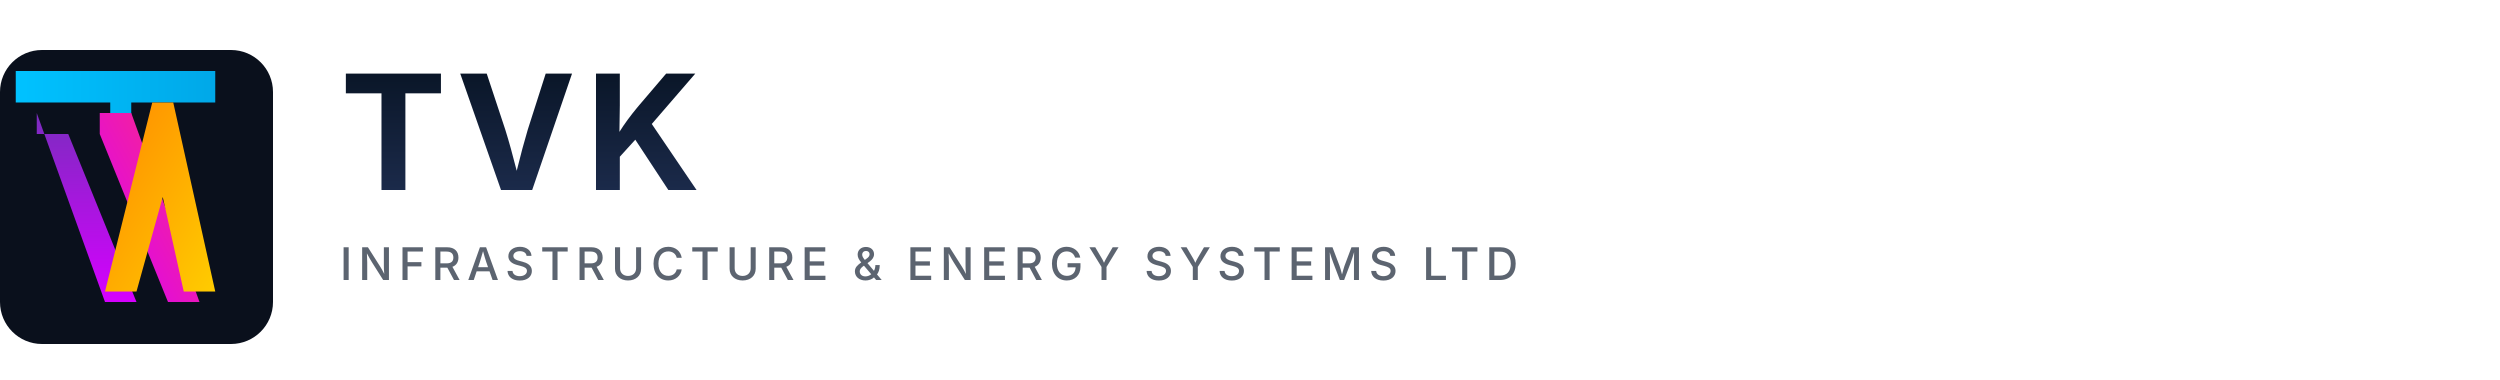
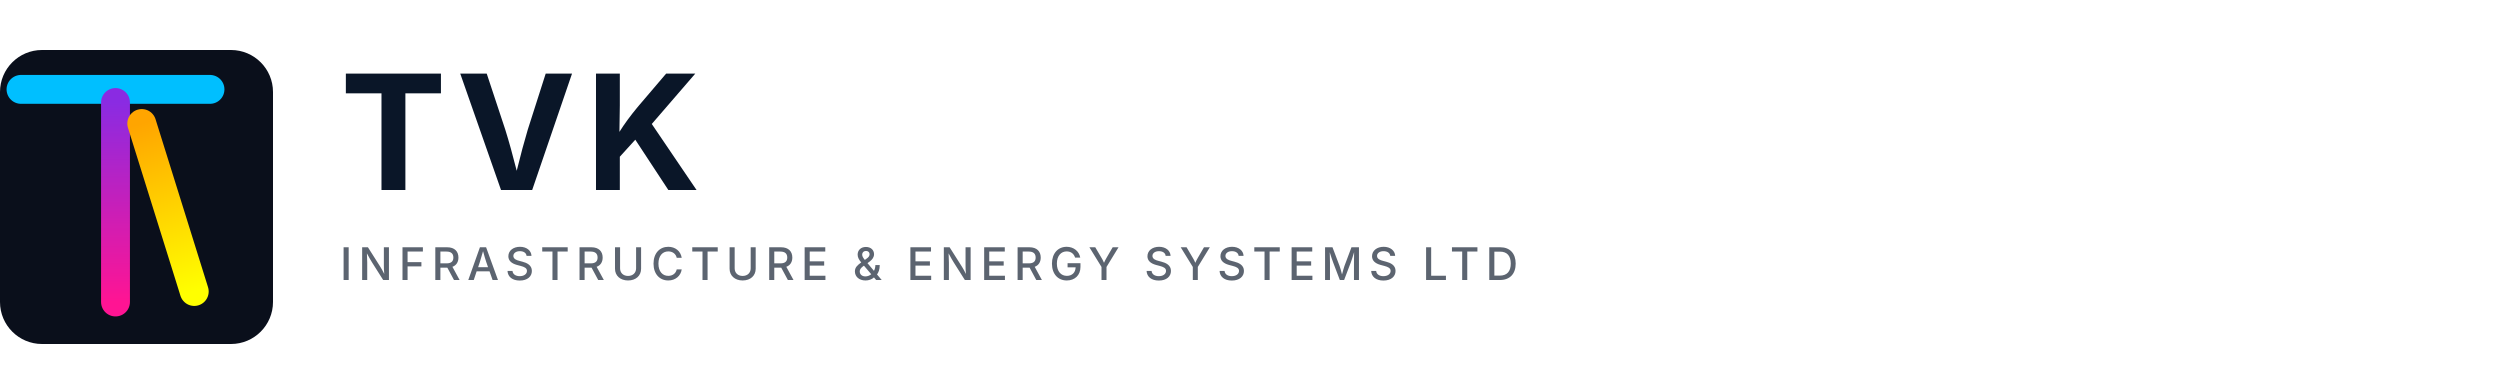
<svg xmlns="http://www.w3.org/2000/svg" viewBox="0 0 500 76" fill="none" role="img" aria-label="TVK Infrastructure and Energy Systems">
  <defs>
-     <linearGradient id="ribbonCyan" x1="0%" y1="0%" x2="100%" y2="0%">
-       <stop offset="0%" stop-color="#00c2ff" />
-       <stop offset="100%" stop-color="#00a8e8" />
+     <linearGradient id="gCyan" x1="4" y1="7" x2="40" y2="7" gradientUnits="userSpaceOnUse">
+       <stop offset="0%" stop-color="#00BFFF" />
+       <stop offset="100%" stop-color="#00BFFF" />
    </linearGradient>
-     <linearGradient id="ribbonPurple" x1="0%" y1="0%" x2="0%" y2="100%">
-       <stop offset="0%" stop-color="#7b2cbf" />
-       <stop offset="100%" stop-color="#d600ff" />
+     <linearGradient id="gStem" x1="22" y1="10" x2="22" y2="48" gradientUnits="userSpaceOnUse">
+       <stop offset="0%" stop-color="#8A2BE2" />
+       <stop offset="100%" stop-color="#FF1493" />
    </linearGradient>
-     <linearGradient id="ribbonMagenta" x1="0%" y1="100%" x2="100%" y2="0%">
-       <stop offset="0%" stop-color="#d600ff" />
-       <stop offset="100%" stop-color="#ff2d7a" />
-     </linearGradient>
-     <linearGradient id="ribbonWarm" x1="0%" y1="0%" x2="100%" y2="100%">
-       <stop offset="0%" stop-color="#ff8a00" />
-       <stop offset="100%" stop-color="#ffcc00" />
-     </linearGradient>
-     <linearGradient id="tvkWordGrad" x1="0%" y1="0%" x2="0%" y2="100%">
-       <stop offset="0%" stop-color="#0a1628" />
-       <stop offset="100%" stop-color="#1b2a4a" />
+     <linearGradient id="gWarm" x1="27" y1="14" x2="37" y2="46" gradientUnits="userSpaceOnUse">
+       <stop offset="0%" stop-color="#FFA500" />
+       <stop offset="100%" stop-color="#FFFF00" />
    </linearGradient>
  </defs>
  <g transform="translate(0, 10) scale(1.05)">
-     <rect x="0" y="0" width="52" height="56" rx="8" fill="#0a101c" />
-     <path fill="url(#ribbonCyan)" d="M3 4h38v6H25v6h-4v-6H3V4z" />
-     <path fill="url(#ribbonPurple)" d="M7 12l13 36h6L13 16H7v-4z" />
-     <path fill="url(#ribbonMagenta)" d="M19 16l13 32h6L25 12h-6v4z" />
-     <path fill="url(#ribbonWarm)" d="M27 10h6l8 36h-6l-4-18-5 18h-6l9-36z" />
+     <rect x="0" y="0" width="52" height="56" rx="8" fill="#0A0F1B" />
+     <g stroke-linecap="round" stroke-linejoin="round">
+       <line x1="4" y1="7.5" x2="40" y2="7.5" stroke="url(#gCyan)" stroke-width="5.5" />
+       <line x1="22" y1="10" x2="22" y2="48" stroke="url(#gStem)" stroke-width="5.5" />
+       <line x1="27" y1="14" x2="37" y2="46" stroke="url(#gWarm)" stroke-width="5.5" />
+     </g>
  </g>
-   <text x="68" y="38" fill="url(#tvkWordGrad)" font-family="'IBM Plex Sans', system-ui, -apple-system, 'Segoe UI', sans-serif" font-size="32" font-weight="700" letter-spacing="0.06em">TVK</text>
+   <text x="68" y="38" fill="#0a1628" font-family="'IBM Plex Sans', system-ui, -apple-system, 'Segoe UI', sans-serif" font-size="32" font-weight="700" letter-spacing="0.06em">TVK</text>
  <text x="68" y="56" fill="#5c6470" font-family="'IBM Plex Sans', system-ui, -apple-system, 'Segoe UI', sans-serif" font-size="9" font-weight="500" letter-spacing="0.14em">INFRASTRUCTURE &amp; ENERGY SYSTEMS LTD</text>
</svg>
